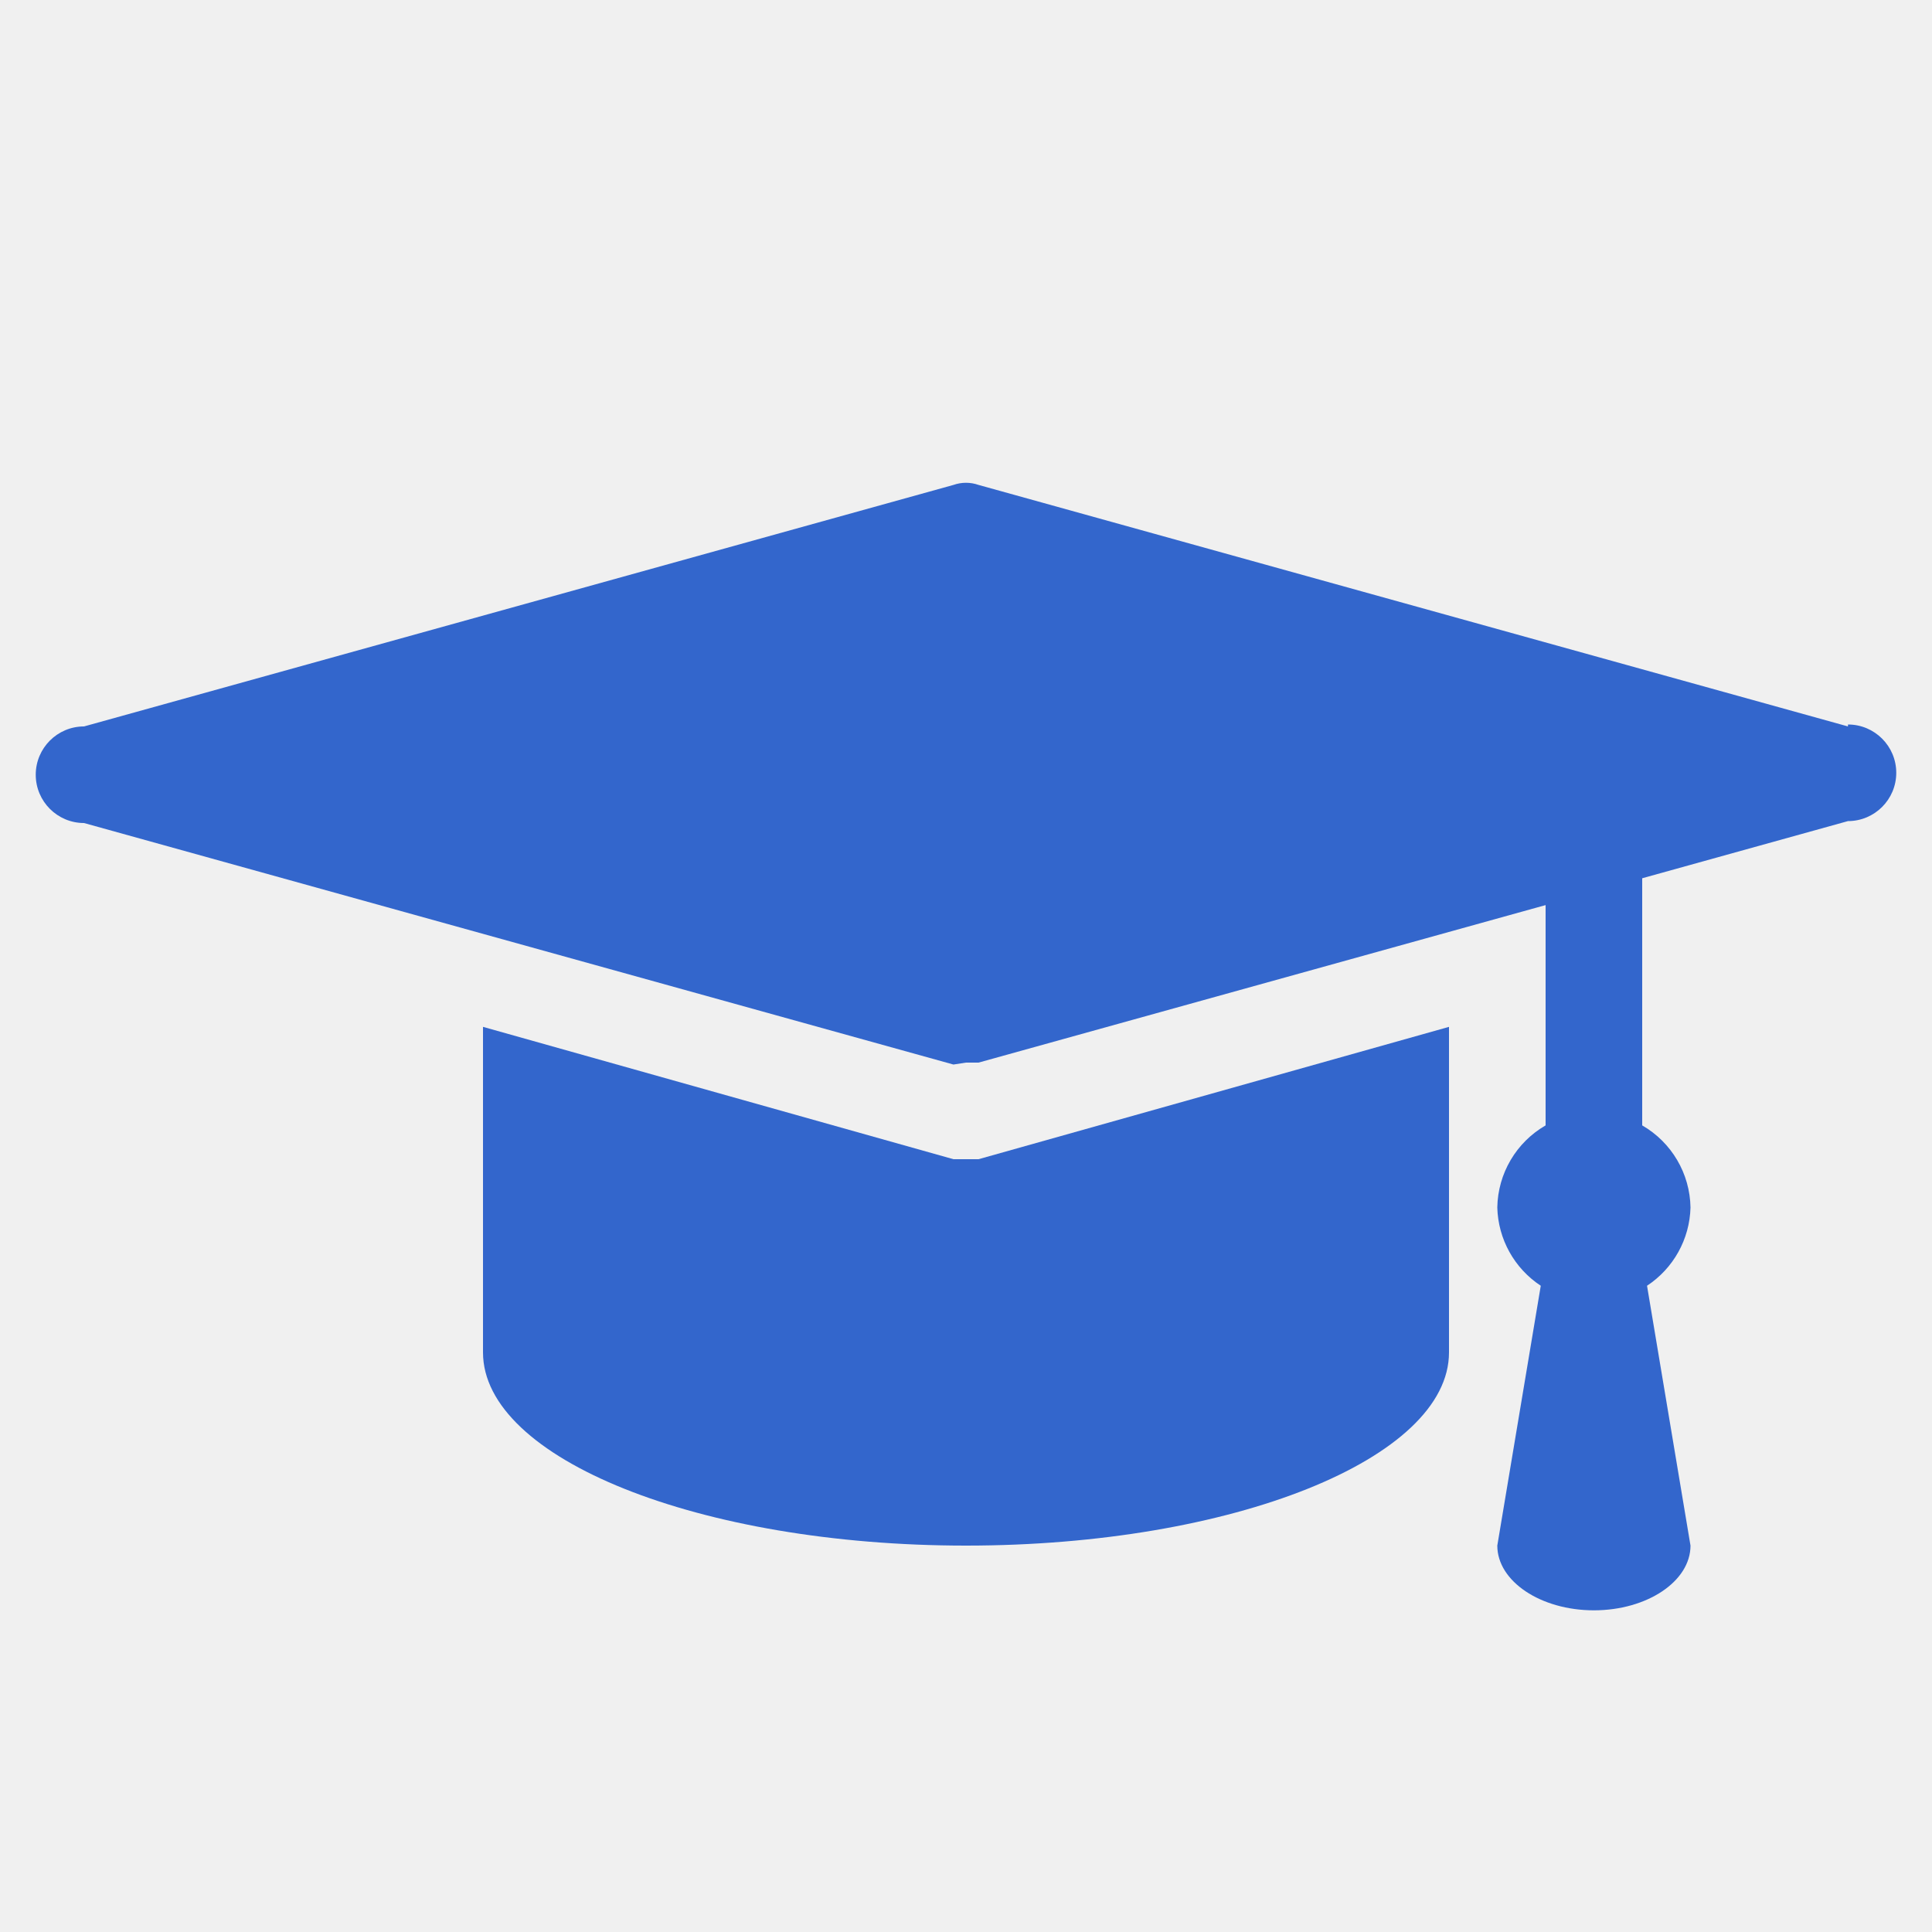
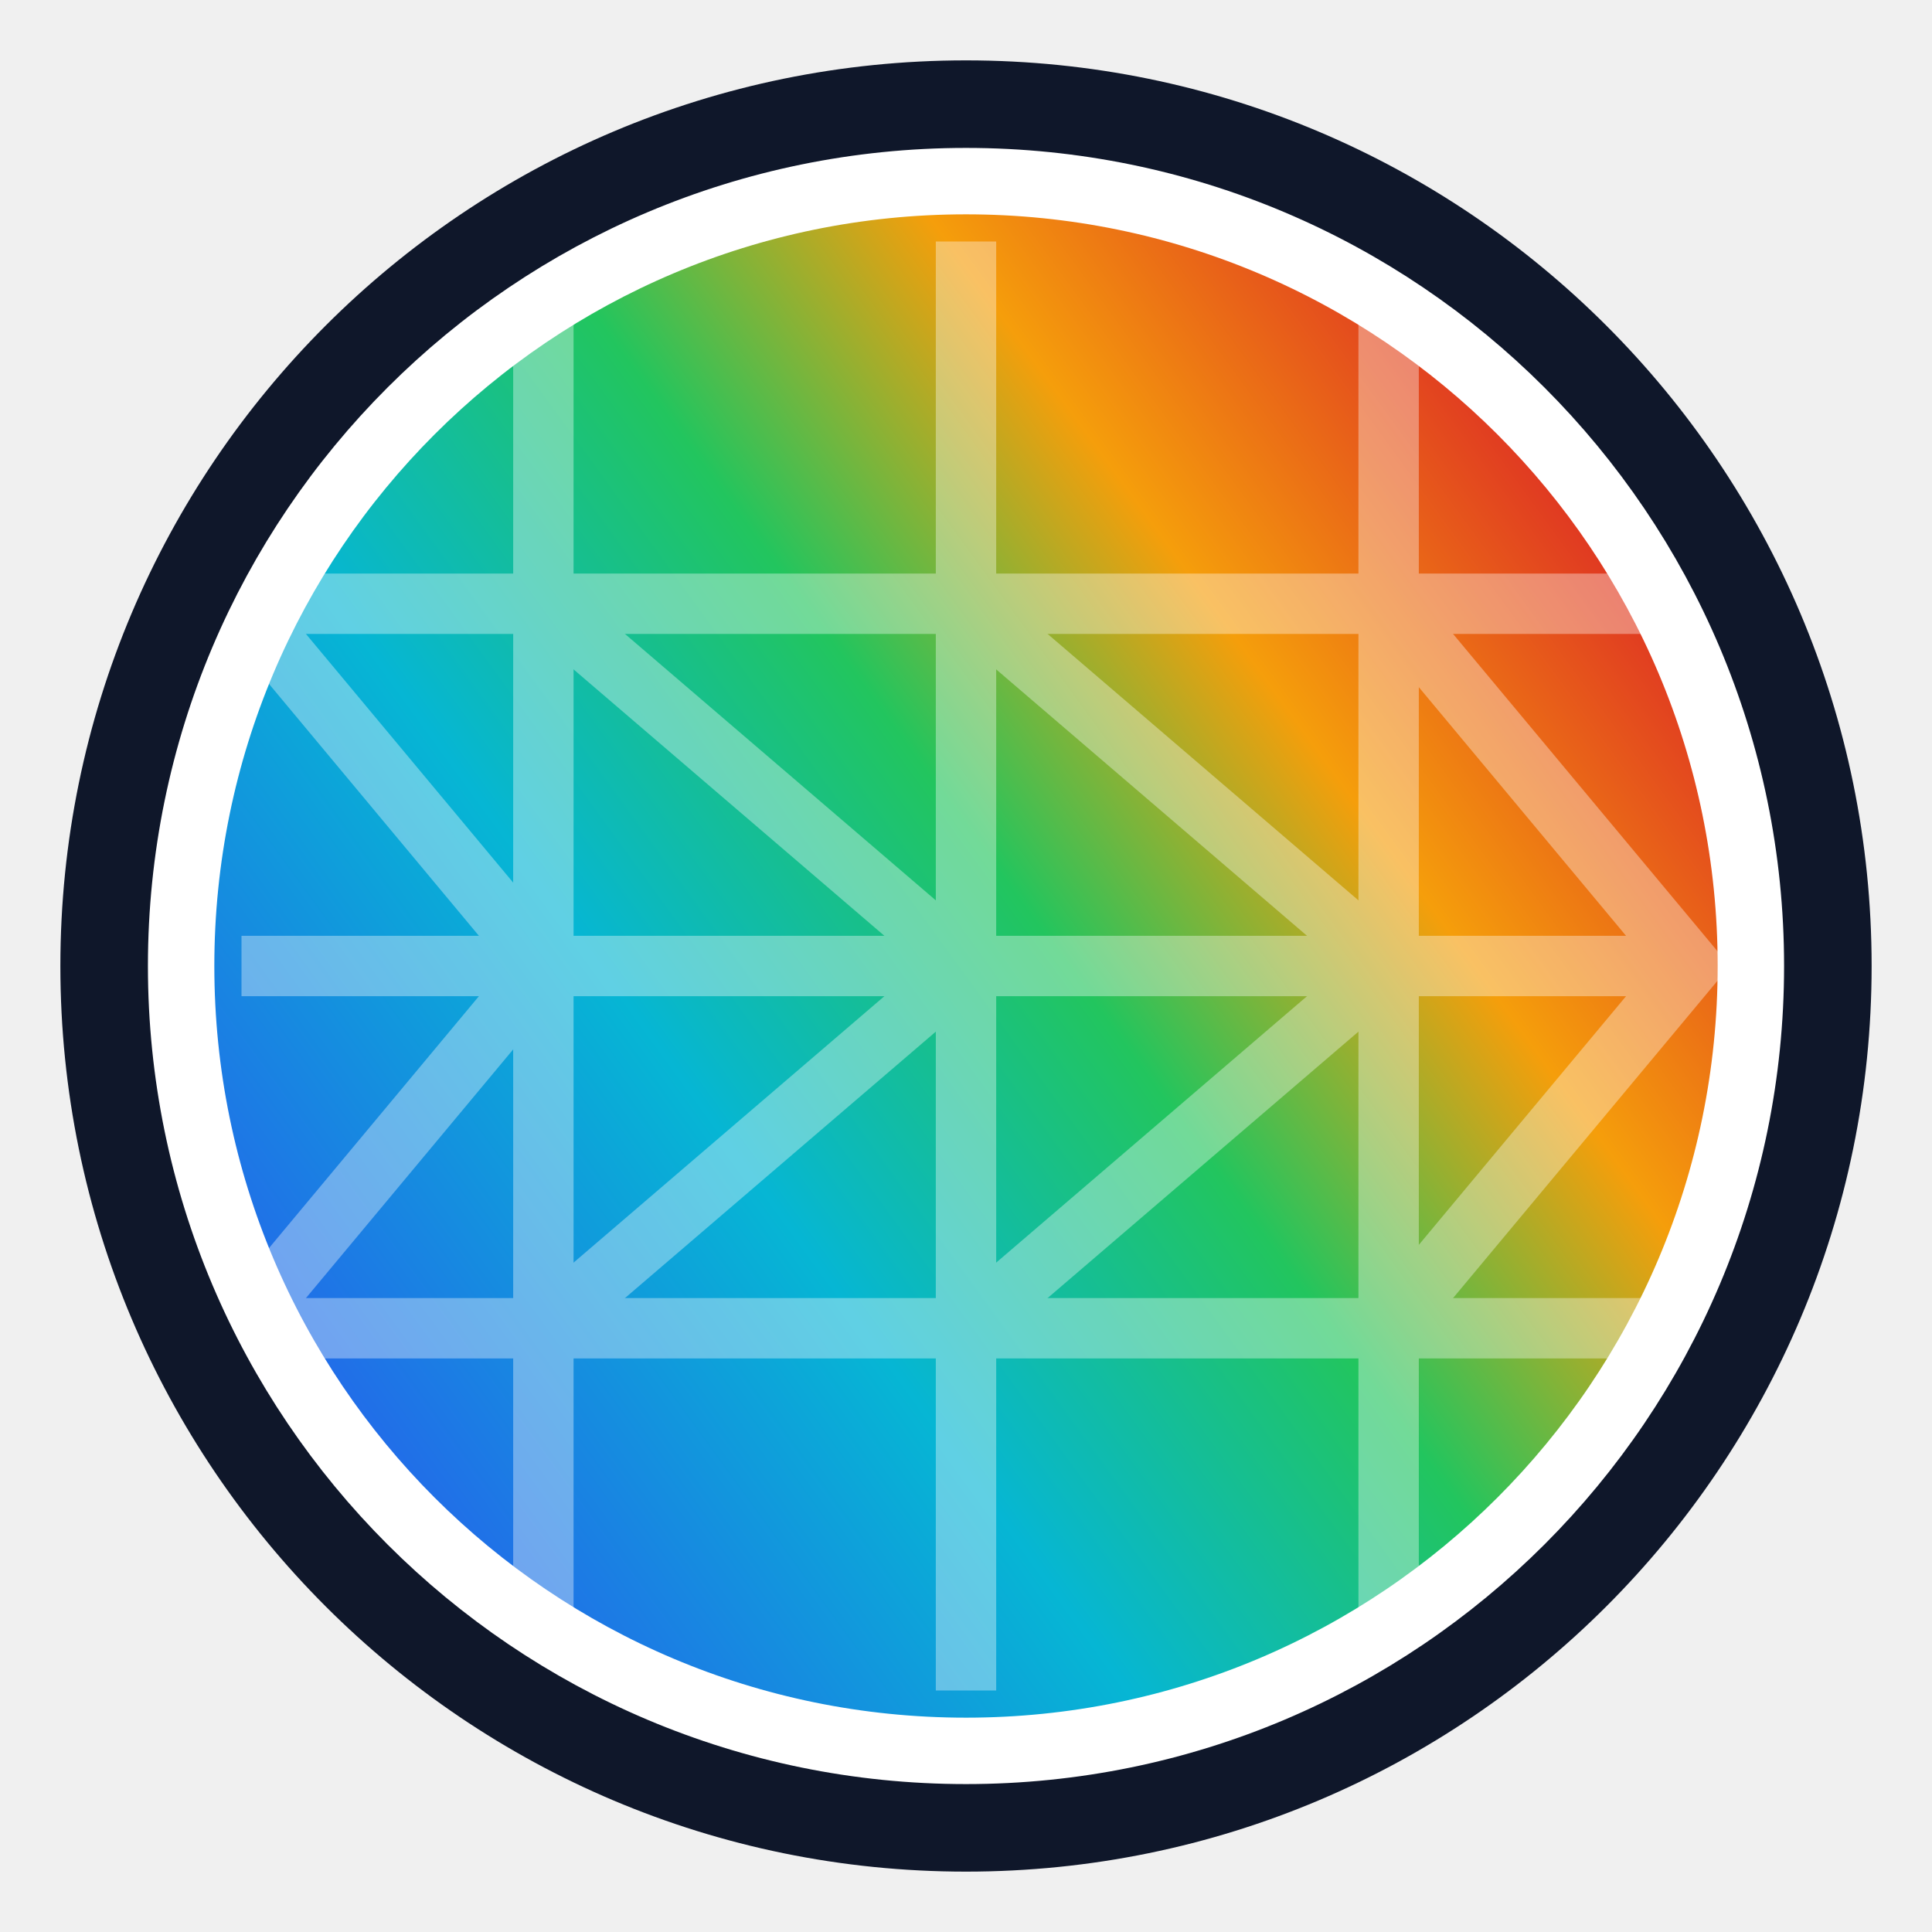
- <svg xmlns="http://www.w3.org/2000/svg" viewBox="2 2 20 20">
-   <path d="M12.13,14,12,14l-.13,0L7,12.63V16c0,1.1,2.24,2,5,2s5-.9,5-2V12.63Z" fill="#36c" />
-   <path d="M21.13,9.52l-9-2.5a.39.39,0,0,0-.26,0l-9,2.5a.5.5,0,0,0,0,1l9,2.5L12,13l.13,0,9-2.5a.5.5,0,0,0,0-1Z" fill="#36c" />
-   <path d="M19.5,14.5a1,1,0,0,0-.5-.85V10H18v3.65a1,1,0,0,0-.5.85,1,1,0,0,0,.45.81L17.5,18c0,.37.45.67,1,.67s1-.3,1-.67l-.45-2.69A1,1,0,0,0,19.5,14.5Z" fill="#36c" />
+ <svg xmlns="http://www.w3.org/2000/svg" viewBox="0 0 64 64" role="img" aria-labelledby="title desc">
+   <defs>
+     <linearGradient id="contour" x1="10" y1="48" x2="54" y2="16" gradientUnits="userSpaceOnUse">
+       <stop offset="0" stop-color="#2563eb" />
+       <stop offset="0.32" stop-color="#06b6d4" />
+       <stop offset="0.55" stop-color="#22c55e" />
+       <stop offset="0.75" stop-color="#f59e0b" />
+       <stop offset="1" stop-color="#dc2626" />
+     </linearGradient>
+     <clipPath id="clip">
+       <circle cx="32" cy="32" r="26" />
+     </clipPath>
+   </defs>
+   <circle cx="32" cy="32" r="30" fill="#0f172a" />
+   <circle cx="32" cy="32" r="26" fill="url(#contour)" />
+   <g clip-path="url(#clip)" opacity="0.36" fill="none" stroke="#ffffff" stroke-width="2">
+     <path d="M8 44h48" />
+     <path d="M8 32h48" />
+     <path d="M8 20h48" />
+     <path d="M18 8v48" />
+     <path d="M32 8v48" />
+     <path d="M46 8v48" />
+     <path d="M8 44 18 32 8 20" />
+     <path d="M18 44 32 32 18 20" />
+     <path d="M32 44 46 32 32 20" />
+     <path d="M46 44 56 32 46 20" />
+   </g>
+   <circle cx="32" cy="32" r="26" fill="none" stroke="#ffffff" stroke-width="2.2" />
</svg>
